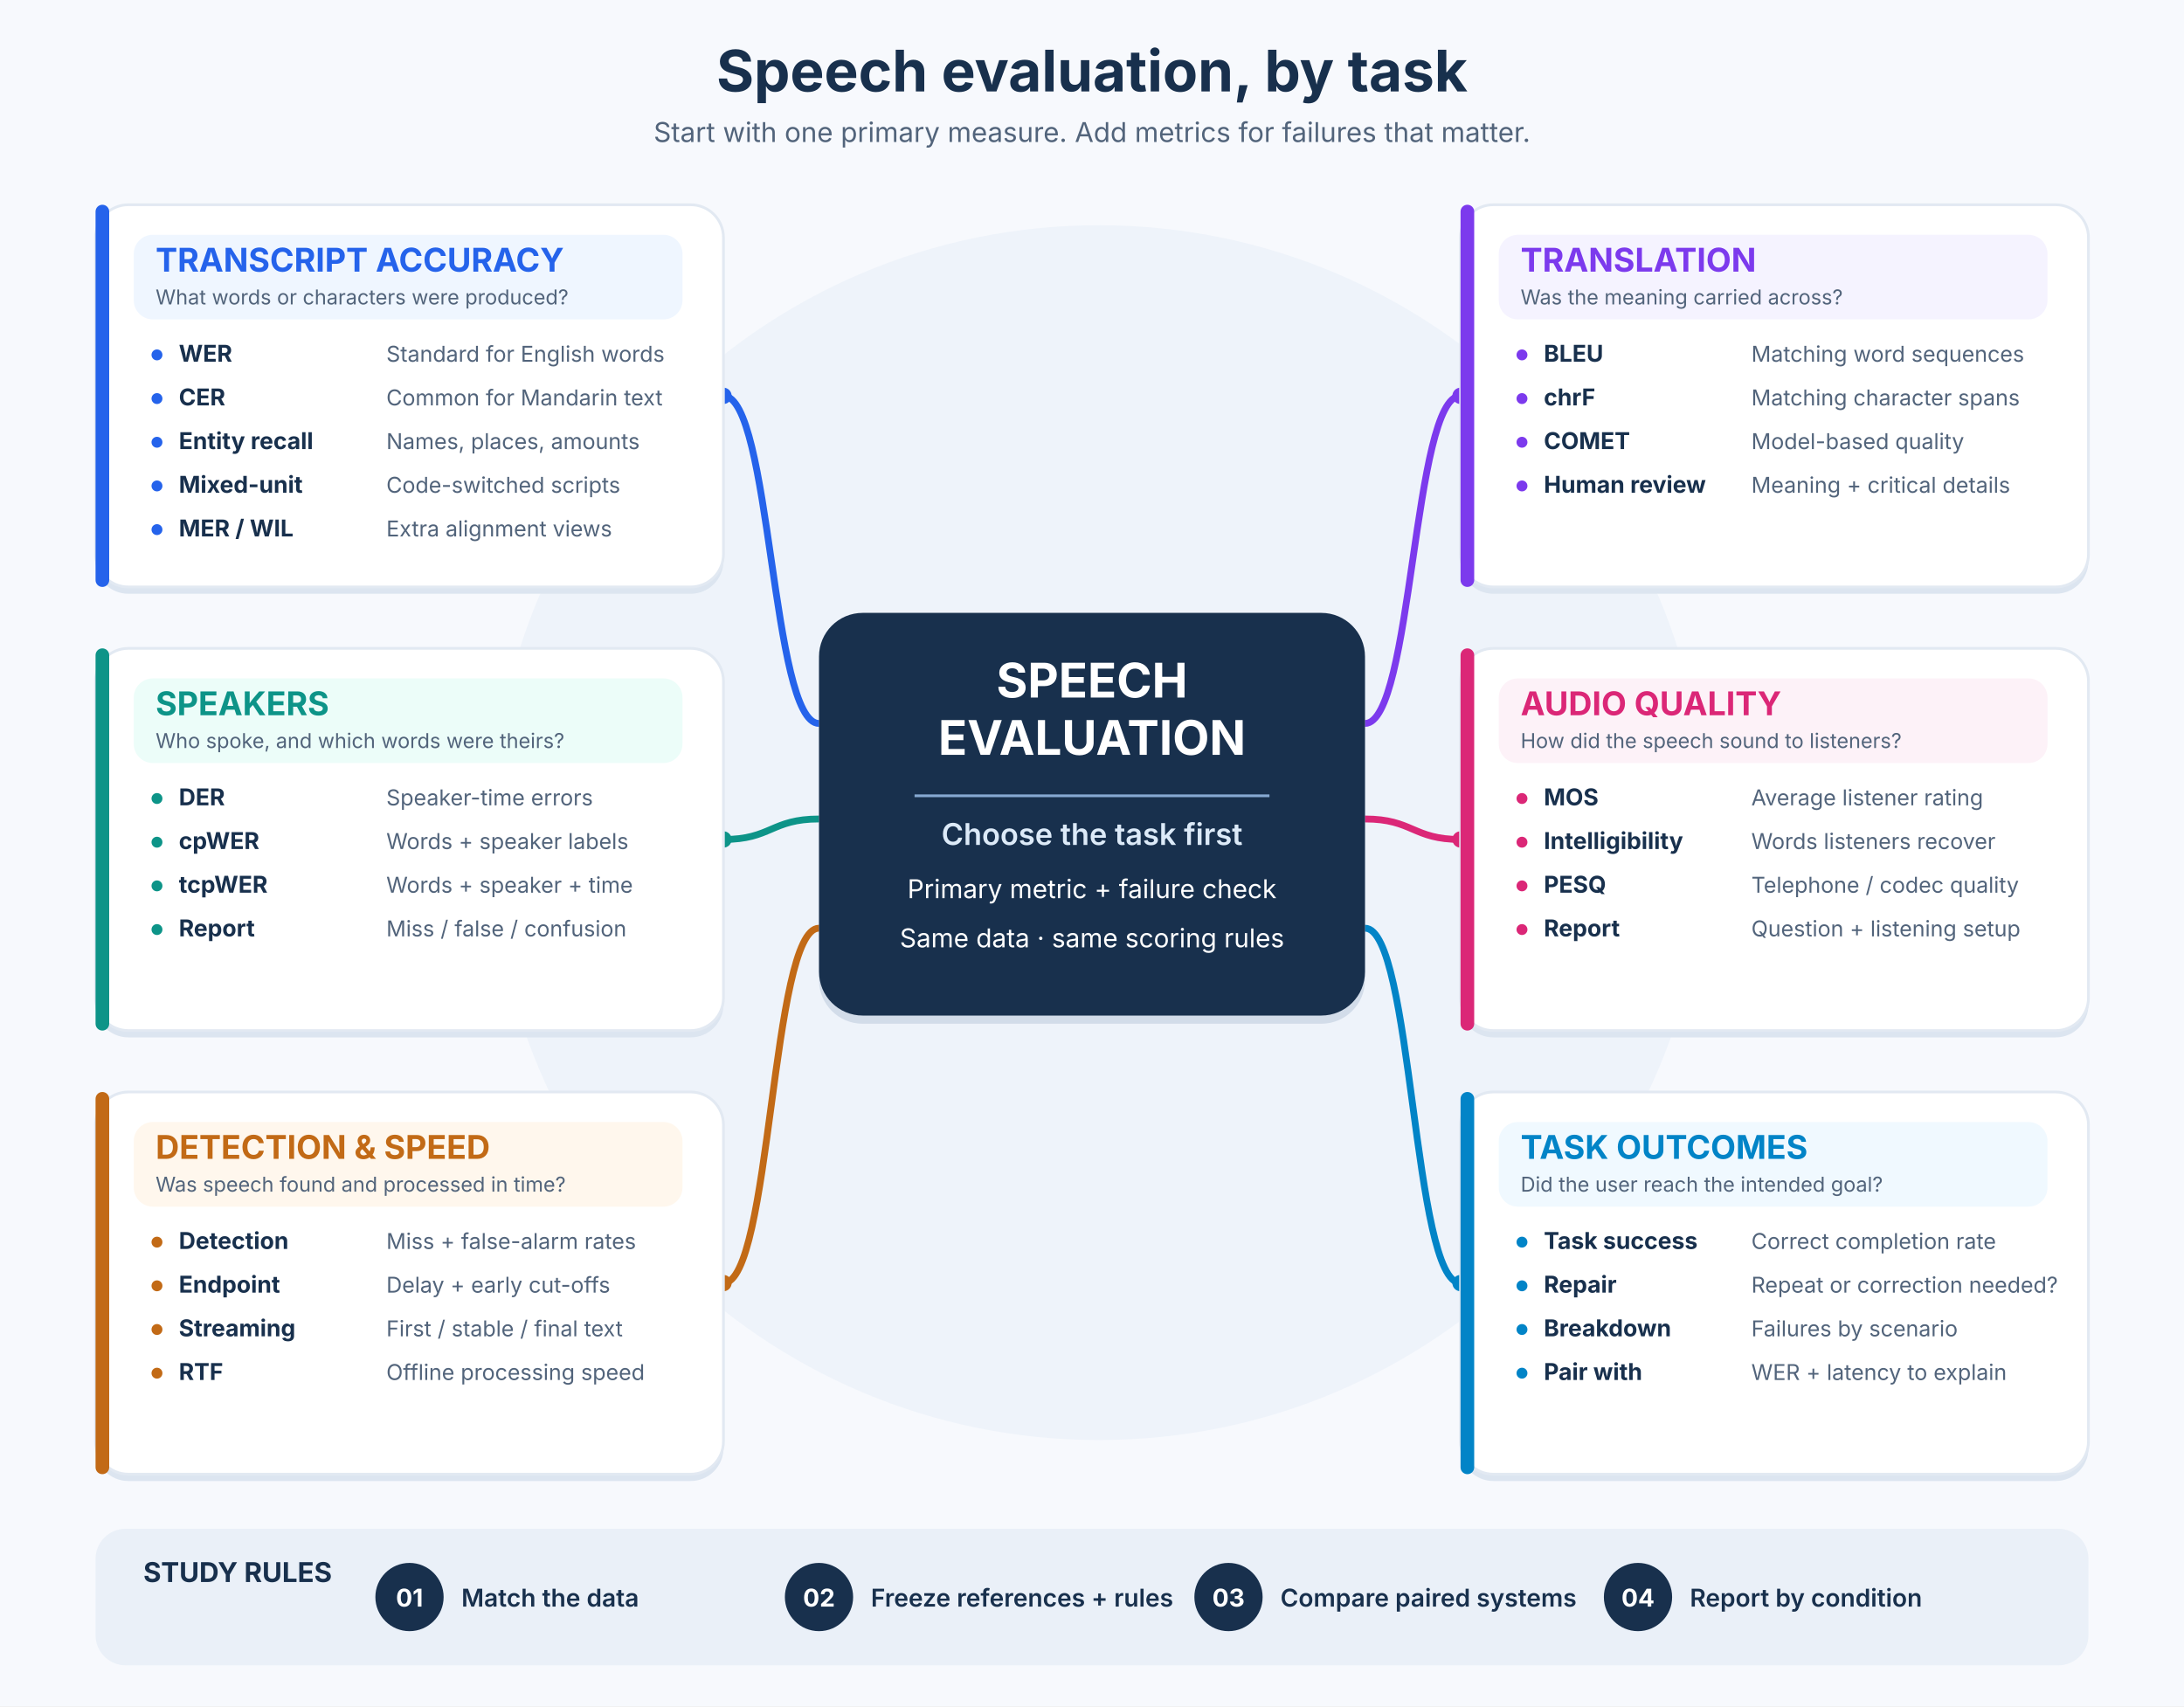
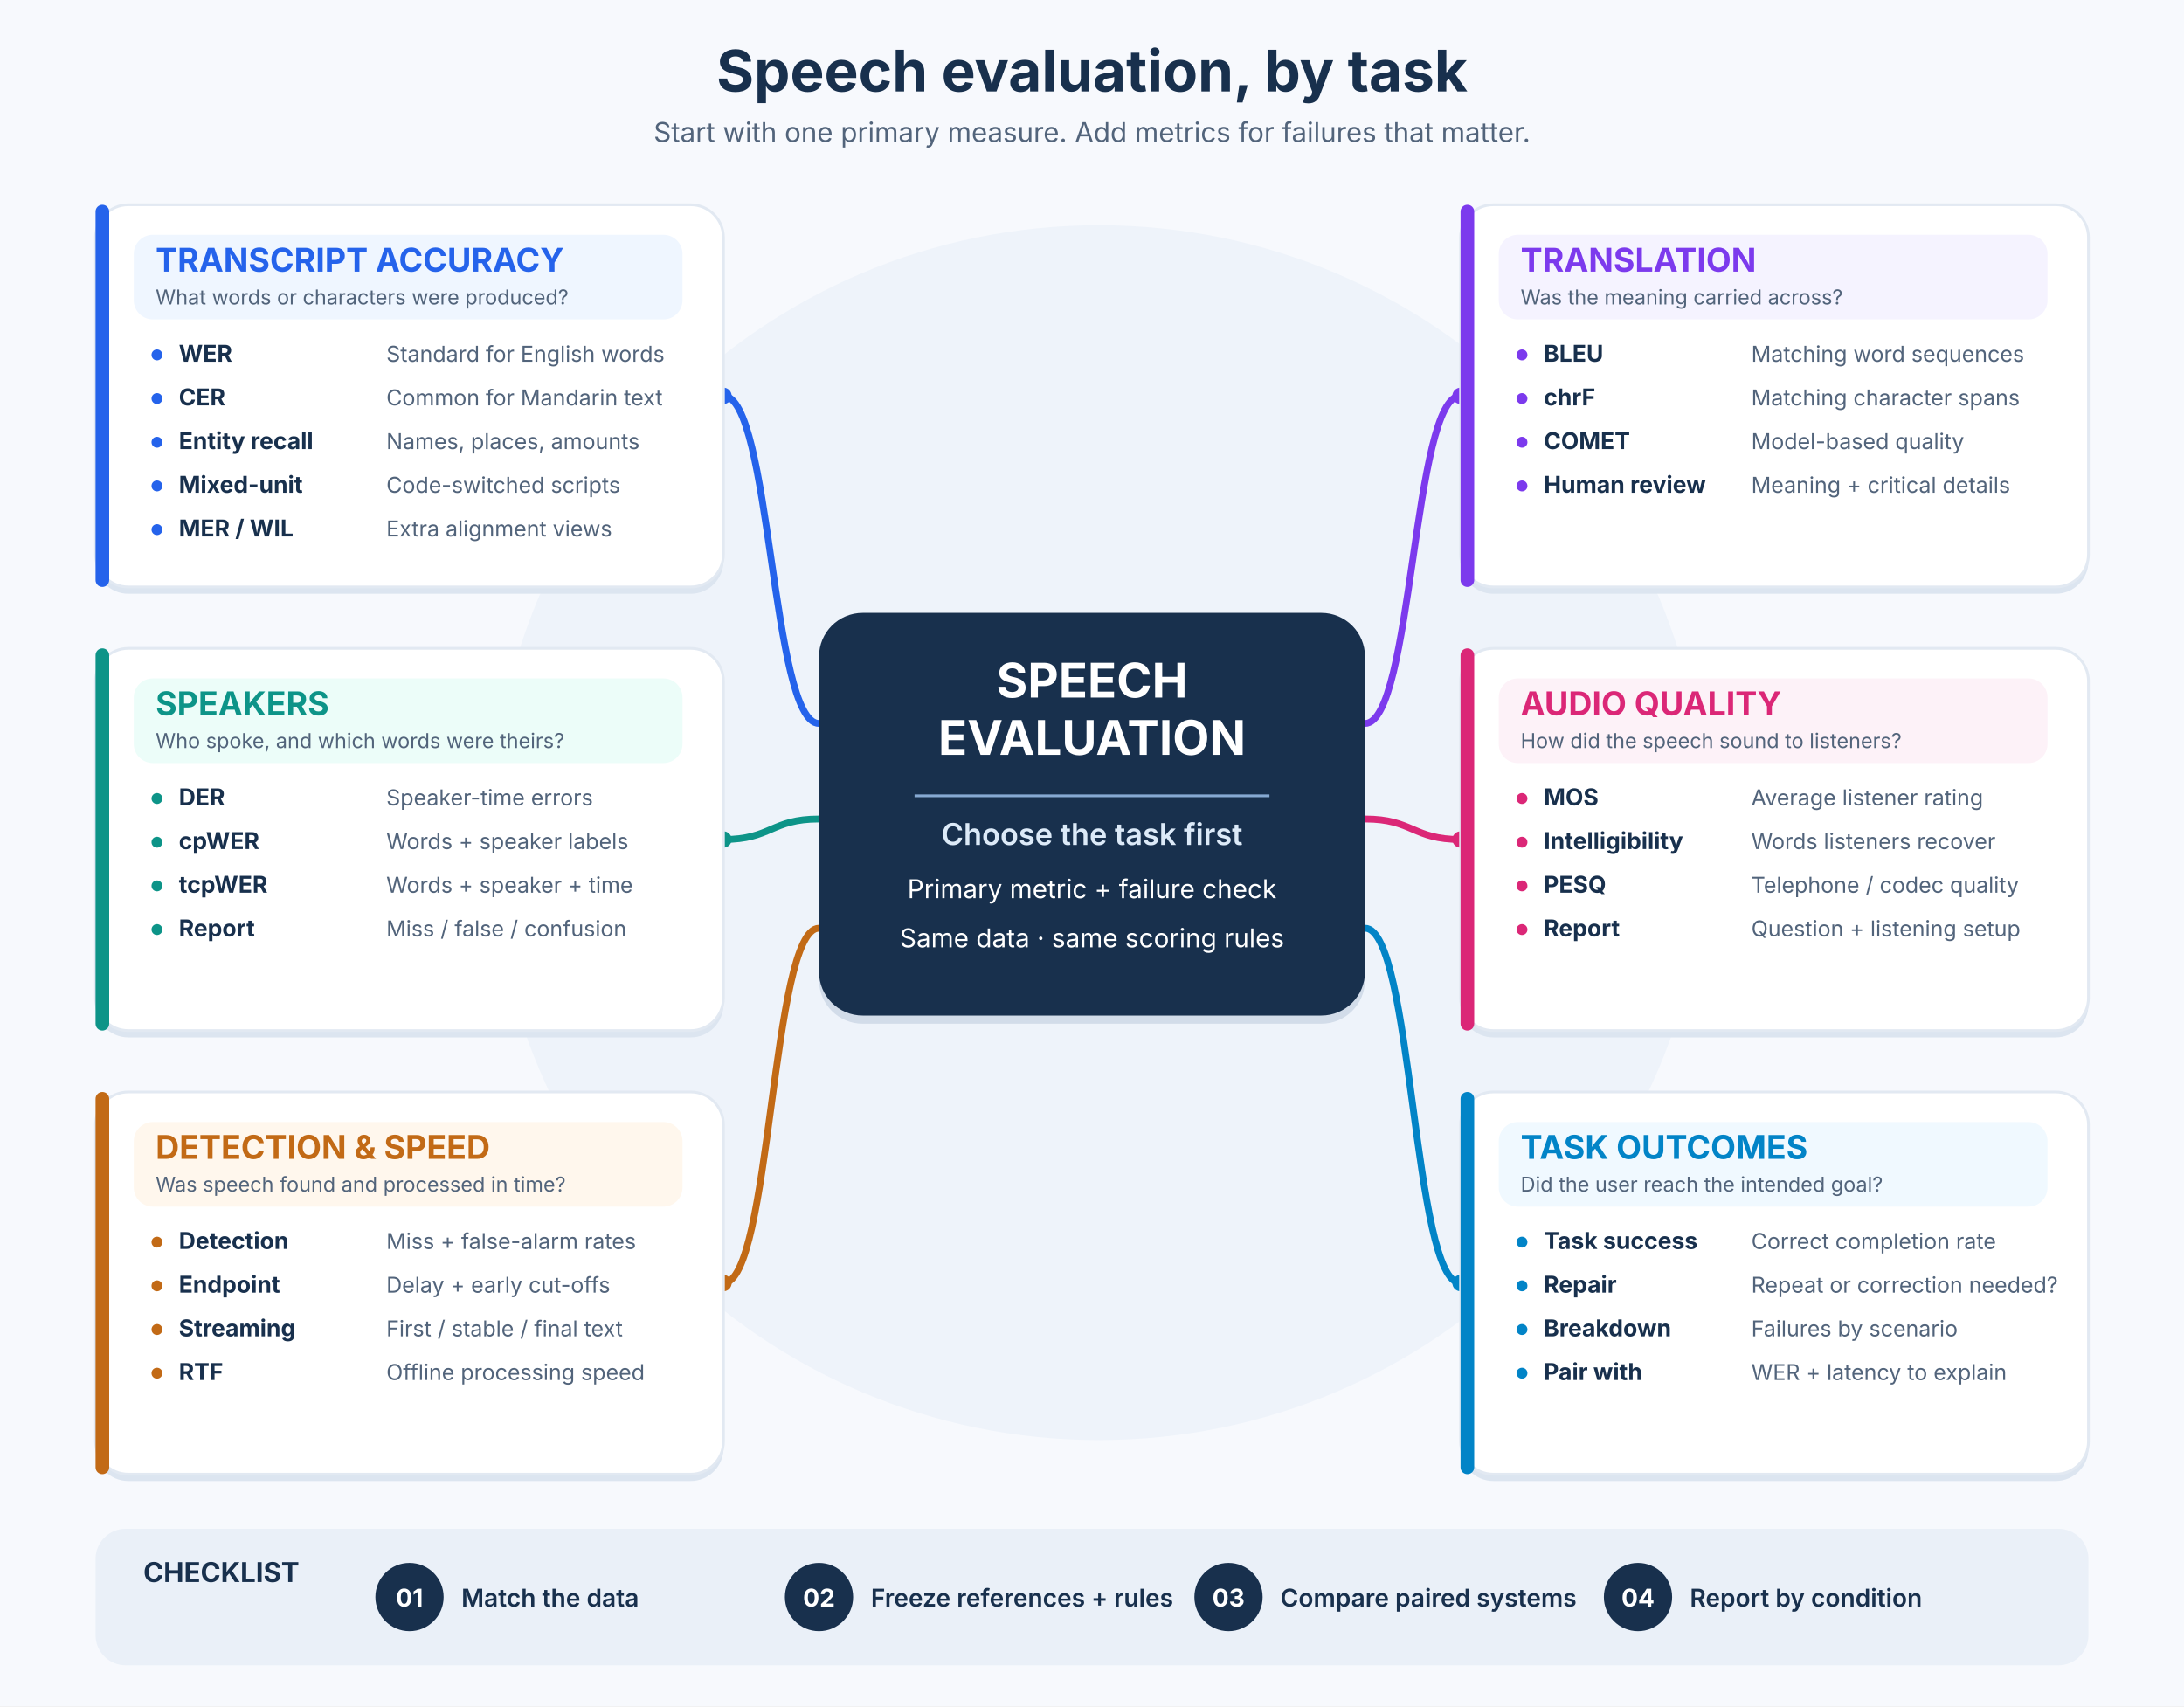
<svg xmlns="http://www.w3.org/2000/svg" width="1600" height="1250" viewBox="0 0 1600 1250" role="img" aria-labelledby="title desc">
  <rect x="0" y="0" width="1600" height="1250" rx="0" fill="#f7f9fd" stroke="none" stroke-width="1" />
  <circle cx="805" cy="610" r="445" fill="#eef3fa" />
  <text x="800" y="67" text-anchor="middle" font-family="Inter,Segoe UI,Arial,sans-serif" font-size="42" font-weight="750" fill="#18304d">Speech evaluation, by task</text>
  <text x="800" y="104" text-anchor="middle" font-family="Inter,Segoe UI,Arial,sans-serif" font-size="20" font-weight="400" fill="#52647b">Start with one primary measure. Add metrics for failures that matter.</text>
  <path d="M 600 530 C 565 530, 565 290, 530 290" fill="none" stroke="#2563eb" stroke-width="5" stroke-linecap="round" />
  <circle cx="530" cy="290" r="6" fill="#2563eb" />
  <path d="M 600 600 C 565 600, 565 615, 530 615" fill="none" stroke="#0d9488" stroke-width="5" stroke-linecap="round" />
  <circle cx="530" cy="615" r="6" fill="#0d9488" />
  <path d="M 600 680 C 565 680, 565 940, 530 940" fill="none" stroke="#c26a16" stroke-width="5" stroke-linecap="round" />
  <circle cx="530" cy="940" r="6" fill="#c26a16" />
  <path d="M 1000 530 C 1035 530, 1035 290, 1070 290" fill="none" stroke="#7c3aed" stroke-width="5" stroke-linecap="round" />
  <circle cx="1070" cy="290" r="6" fill="#7c3aed" />
  <path d="M 1000 600 C 1035 600, 1035 615, 1070 615" fill="none" stroke="#db2777" stroke-width="5" stroke-linecap="round" />
  <circle cx="1070" cy="615" r="6" fill="#db2777" />
  <path d="M 1000 680 C 1035 680, 1035 940, 1070 940" fill="none" stroke="#0284c7" stroke-width="5" stroke-linecap="round" />
  <circle cx="1070" cy="940" r="6" fill="#0284c7" />
  <rect x="70" y="155" width="460" height="280" rx="24" fill="#dce5f0" stroke="none" stroke-width="1" />
  <rect x="70" y="150" width="460" height="280" rx="24" fill="#ffffff" stroke="#e2e9f2" stroke-width="2" />
  <rect x="70" y="150" width="10" height="280" rx="5" fill="#2563eb" stroke="none" stroke-width="1" />
  <rect x="98" y="172" width="402" height="62" rx="14" fill="#eff6ff" stroke="none" stroke-width="1" />
  <text x="114" y="199" text-anchor="start" font-family="Inter,Segoe UI,Arial,sans-serif" font-size="24" font-weight="700" fill="#2563eb">TRANSCRIPT ACCURACY</text>
  <text x="114" y="223" text-anchor="start" font-family="Inter,Segoe UI,Arial,sans-serif" font-size="15" font-weight="400" fill="#52647b">What words or characters were produced?</text>
  <circle cx="115" cy="260" r="4" fill="#2563eb" />
  <text x="131" y="265" text-anchor="start" font-family="Inter,Segoe UI,Arial,sans-serif" font-size="17" font-weight="700" fill="#18304d">WER</text>
  <text x="283" y="265" text-anchor="start" font-family="Inter,Segoe UI,Arial,sans-serif" font-size="16" font-weight="400" fill="#52647b">Standard for English words</text>
  <circle cx="115" cy="292" r="4" fill="#2563eb" />
  <text x="131" y="297" text-anchor="start" font-family="Inter,Segoe UI,Arial,sans-serif" font-size="17" font-weight="700" fill="#18304d">CER</text>
  <text x="283" y="297" text-anchor="start" font-family="Inter,Segoe UI,Arial,sans-serif" font-size="16" font-weight="400" fill="#52647b">Common for Mandarin text</text>
  <circle cx="115" cy="324" r="4" fill="#2563eb" />
  <text x="131" y="329" text-anchor="start" font-family="Inter,Segoe UI,Arial,sans-serif" font-size="17" font-weight="700" fill="#18304d">Entity recall</text>
  <text x="283" y="329" text-anchor="start" font-family="Inter,Segoe UI,Arial,sans-serif" font-size="16" font-weight="400" fill="#52647b">Names, places, amounts</text>
  <circle cx="115" cy="356" r="4" fill="#2563eb" />
  <text x="131" y="361" text-anchor="start" font-family="Inter,Segoe UI,Arial,sans-serif" font-size="17" font-weight="700" fill="#18304d">Mixed-unit</text>
  <text x="283" y="361" text-anchor="start" font-family="Inter,Segoe UI,Arial,sans-serif" font-size="16" font-weight="400" fill="#52647b">Code-switched scripts</text>
  <circle cx="115" cy="388" r="4" fill="#2563eb" />
  <text x="131" y="393" text-anchor="start" font-family="Inter,Segoe UI,Arial,sans-serif" font-size="17" font-weight="700" fill="#18304d">MER / WIL</text>
  <text x="283" y="393" text-anchor="start" font-family="Inter,Segoe UI,Arial,sans-serif" font-size="16" font-weight="400" fill="#52647b">Extra alignment views</text>
  <rect x="70" y="480" width="460" height="280" rx="24" fill="#dce5f0" stroke="none" stroke-width="1" />
  <rect x="70" y="475" width="460" height="280" rx="24" fill="#ffffff" stroke="#e2e9f2" stroke-width="2" />
  <rect x="70" y="475" width="10" height="280" rx="5" fill="#0d9488" stroke="none" stroke-width="1" />
  <rect x="98" y="497" width="402" height="62" rx="14" fill="#ecfdf9" stroke="none" stroke-width="1" />
  <text x="114" y="524" text-anchor="start" font-family="Inter,Segoe UI,Arial,sans-serif" font-size="24" font-weight="700" fill="#0d9488">SPEAKERS</text>
  <text x="114" y="548" text-anchor="start" font-family="Inter,Segoe UI,Arial,sans-serif" font-size="15" font-weight="400" fill="#52647b">Who spoke, and which words were theirs?</text>
  <circle cx="115" cy="585" r="4" fill="#0d9488" />
  <text x="131" y="590" text-anchor="start" font-family="Inter,Segoe UI,Arial,sans-serif" font-size="17" font-weight="700" fill="#18304d">DER</text>
  <text x="283" y="590" text-anchor="start" font-family="Inter,Segoe UI,Arial,sans-serif" font-size="16" font-weight="400" fill="#52647b">Speaker-time errors</text>
  <circle cx="115" cy="617" r="4" fill="#0d9488" />
  <text x="131" y="622" text-anchor="start" font-family="Inter,Segoe UI,Arial,sans-serif" font-size="17" font-weight="700" fill="#18304d">cpWER</text>
  <text x="283" y="622" text-anchor="start" font-family="Inter,Segoe UI,Arial,sans-serif" font-size="16" font-weight="400" fill="#52647b">Words + speaker labels</text>
  <circle cx="115" cy="649" r="4" fill="#0d9488" />
  <text x="131" y="654" text-anchor="start" font-family="Inter,Segoe UI,Arial,sans-serif" font-size="17" font-weight="700" fill="#18304d">tcpWER</text>
  <text x="283" y="654" text-anchor="start" font-family="Inter,Segoe UI,Arial,sans-serif" font-size="16" font-weight="400" fill="#52647b">Words + speaker + time</text>
  <circle cx="115" cy="681" r="4" fill="#0d9488" />
  <text x="131" y="686" text-anchor="start" font-family="Inter,Segoe UI,Arial,sans-serif" font-size="17" font-weight="700" fill="#18304d">Report</text>
  <text x="283" y="686" text-anchor="start" font-family="Inter,Segoe UI,Arial,sans-serif" font-size="16" font-weight="400" fill="#52647b">Miss / false / confusion</text>
  <rect x="70" y="805" width="460" height="280" rx="24" fill="#dce5f0" stroke="none" stroke-width="1" />
  <rect x="70" y="800" width="460" height="280" rx="24" fill="#ffffff" stroke="#e2e9f2" stroke-width="2" />
  <rect x="70" y="800" width="10" height="280" rx="5" fill="#c26a16" stroke="none" stroke-width="1" />
  <rect x="98" y="822" width="402" height="62" rx="14" fill="#fff7ed" stroke="none" stroke-width="1" />
  <text x="114" y="849" text-anchor="start" font-family="Inter,Segoe UI,Arial,sans-serif" font-size="24" font-weight="700" fill="#c26a16">DETECTION &amp; SPEED</text>
  <text x="114" y="873" text-anchor="start" font-family="Inter,Segoe UI,Arial,sans-serif" font-size="15" font-weight="400" fill="#52647b">Was speech found and processed in time?</text>
  <circle cx="115" cy="910" r="4" fill="#c26a16" />
  <text x="131" y="915" text-anchor="start" font-family="Inter,Segoe UI,Arial,sans-serif" font-size="17" font-weight="700" fill="#18304d">Detection</text>
  <text x="283" y="915" text-anchor="start" font-family="Inter,Segoe UI,Arial,sans-serif" font-size="16" font-weight="400" fill="#52647b">Miss + false-alarm rates</text>
  <circle cx="115" cy="942" r="4" fill="#c26a16" />
  <text x="131" y="947" text-anchor="start" font-family="Inter,Segoe UI,Arial,sans-serif" font-size="17" font-weight="700" fill="#18304d">Endpoint</text>
  <text x="283" y="947" text-anchor="start" font-family="Inter,Segoe UI,Arial,sans-serif" font-size="16" font-weight="400" fill="#52647b">Delay + early cut-offs</text>
  <circle cx="115" cy="974" r="4" fill="#c26a16" />
  <text x="131" y="979" text-anchor="start" font-family="Inter,Segoe UI,Arial,sans-serif" font-size="17" font-weight="700" fill="#18304d">Streaming</text>
  <text x="283" y="979" text-anchor="start" font-family="Inter,Segoe UI,Arial,sans-serif" font-size="16" font-weight="400" fill="#52647b">First / stable / final text</text>
  <circle cx="115" cy="1006" r="4" fill="#c26a16" />
  <text x="131" y="1011" text-anchor="start" font-family="Inter,Segoe UI,Arial,sans-serif" font-size="17" font-weight="700" fill="#18304d">RTF</text>
  <text x="283" y="1011" text-anchor="start" font-family="Inter,Segoe UI,Arial,sans-serif" font-size="16" font-weight="400" fill="#52647b">Offline processing speed</text>
  <rect x="1070" y="155" width="460" height="280" rx="24" fill="#dce5f0" stroke="none" stroke-width="1" />
  <rect x="1070" y="150" width="460" height="280" rx="24" fill="#ffffff" stroke="#e2e9f2" stroke-width="2" />
  <rect x="1070" y="150" width="10" height="280" rx="5" fill="#7c3aed" stroke="none" stroke-width="1" />
  <rect x="1098" y="172" width="402" height="62" rx="14" fill="#f5f3ff" stroke="none" stroke-width="1" />
  <text x="1114" y="199" text-anchor="start" font-family="Inter,Segoe UI,Arial,sans-serif" font-size="24" font-weight="700" fill="#7c3aed">TRANSLATION</text>
  <text x="1114" y="223" text-anchor="start" font-family="Inter,Segoe UI,Arial,sans-serif" font-size="15" font-weight="400" fill="#52647b">Was the meaning carried across?</text>
  <circle cx="1115" cy="260" r="4" fill="#7c3aed" />
  <text x="1131" y="265" text-anchor="start" font-family="Inter,Segoe UI,Arial,sans-serif" font-size="17" font-weight="700" fill="#18304d">BLEU</text>
  <text x="1283" y="265" text-anchor="start" font-family="Inter,Segoe UI,Arial,sans-serif" font-size="16" font-weight="400" fill="#52647b">Matching word sequences</text>
  <circle cx="1115" cy="292" r="4" fill="#7c3aed" />
  <text x="1131" y="297" text-anchor="start" font-family="Inter,Segoe UI,Arial,sans-serif" font-size="17" font-weight="700" fill="#18304d">chrF</text>
  <text x="1283" y="297" text-anchor="start" font-family="Inter,Segoe UI,Arial,sans-serif" font-size="16" font-weight="400" fill="#52647b">Matching character spans</text>
  <circle cx="1115" cy="324" r="4" fill="#7c3aed" />
  <text x="1131" y="329" text-anchor="start" font-family="Inter,Segoe UI,Arial,sans-serif" font-size="17" font-weight="700" fill="#18304d">COMET</text>
  <text x="1283" y="329" text-anchor="start" font-family="Inter,Segoe UI,Arial,sans-serif" font-size="16" font-weight="400" fill="#52647b">Model-based quality</text>
  <circle cx="1115" cy="356" r="4" fill="#7c3aed" />
  <text x="1131" y="361" text-anchor="start" font-family="Inter,Segoe UI,Arial,sans-serif" font-size="17" font-weight="700" fill="#18304d">Human review</text>
  <text x="1283" y="361" text-anchor="start" font-family="Inter,Segoe UI,Arial,sans-serif" font-size="16" font-weight="400" fill="#52647b">Meaning + critical details</text>
  <rect x="1070" y="480" width="460" height="280" rx="24" fill="#dce5f0" stroke="none" stroke-width="1" />
  <rect x="1070" y="475" width="460" height="280" rx="24" fill="#ffffff" stroke="#e2e9f2" stroke-width="2" />
  <rect x="1070" y="475" width="10" height="280" rx="5" fill="#db2777" stroke="none" stroke-width="1" />
  <rect x="1098" y="497" width="402" height="62" rx="14" fill="#fdf2f8" stroke="none" stroke-width="1" />
  <text x="1114" y="524" text-anchor="start" font-family="Inter,Segoe UI,Arial,sans-serif" font-size="24" font-weight="700" fill="#db2777">AUDIO QUALITY</text>
  <text x="1114" y="548" text-anchor="start" font-family="Inter,Segoe UI,Arial,sans-serif" font-size="15" font-weight="400" fill="#52647b">How did the speech sound to listeners?</text>
  <circle cx="1115" cy="585" r="4" fill="#db2777" />
  <text x="1131" y="590" text-anchor="start" font-family="Inter,Segoe UI,Arial,sans-serif" font-size="17" font-weight="700" fill="#18304d">MOS</text>
  <text x="1283" y="590" text-anchor="start" font-family="Inter,Segoe UI,Arial,sans-serif" font-size="16" font-weight="400" fill="#52647b">Average listener rating</text>
  <circle cx="1115" cy="617" r="4" fill="#db2777" />
  <text x="1131" y="622" text-anchor="start" font-family="Inter,Segoe UI,Arial,sans-serif" font-size="17" font-weight="700" fill="#18304d">Intelligibility</text>
  <text x="1283" y="622" text-anchor="start" font-family="Inter,Segoe UI,Arial,sans-serif" font-size="16" font-weight="400" fill="#52647b">Words listeners recover</text>
  <circle cx="1115" cy="649" r="4" fill="#db2777" />
  <text x="1131" y="654" text-anchor="start" font-family="Inter,Segoe UI,Arial,sans-serif" font-size="17" font-weight="700" fill="#18304d">PESQ</text>
  <text x="1283" y="654" text-anchor="start" font-family="Inter,Segoe UI,Arial,sans-serif" font-size="16" font-weight="400" fill="#52647b">Telephone / codec quality</text>
  <circle cx="1115" cy="681" r="4" fill="#db2777" />
  <text x="1131" y="686" text-anchor="start" font-family="Inter,Segoe UI,Arial,sans-serif" font-size="17" font-weight="700" fill="#18304d">Report</text>
  <text x="1283" y="686" text-anchor="start" font-family="Inter,Segoe UI,Arial,sans-serif" font-size="16" font-weight="400" fill="#52647b">Question + listening setup</text>
  <rect x="1070" y="805" width="460" height="280" rx="24" fill="#dce5f0" stroke="none" stroke-width="1" />
  <rect x="1070" y="800" width="460" height="280" rx="24" fill="#ffffff" stroke="#e2e9f2" stroke-width="2" />
  <rect x="1070" y="800" width="10" height="280" rx="5" fill="#0284c7" stroke="none" stroke-width="1" />
  <rect x="1098" y="822" width="402" height="62" rx="14" fill="#f0f9ff" stroke="none" stroke-width="1" />
  <text x="1114" y="849" text-anchor="start" font-family="Inter,Segoe UI,Arial,sans-serif" font-size="24" font-weight="700" fill="#0284c7">TASK OUTCOMES</text>
  <text x="1114" y="873" text-anchor="start" font-family="Inter,Segoe UI,Arial,sans-serif" font-size="15" font-weight="400" fill="#52647b">Did the user reach the intended goal?</text>
  <circle cx="1115" cy="910" r="4" fill="#0284c7" />
  <text x="1131" y="915" text-anchor="start" font-family="Inter,Segoe UI,Arial,sans-serif" font-size="17" font-weight="700" fill="#18304d">Task success</text>
  <text x="1283" y="915" text-anchor="start" font-family="Inter,Segoe UI,Arial,sans-serif" font-size="16" font-weight="400" fill="#52647b">Correct completion rate</text>
  <circle cx="1115" cy="942" r="4" fill="#0284c7" />
  <text x="1131" y="947" text-anchor="start" font-family="Inter,Segoe UI,Arial,sans-serif" font-size="17" font-weight="700" fill="#18304d">Repair</text>
  <text x="1283" y="947" text-anchor="start" font-family="Inter,Segoe UI,Arial,sans-serif" font-size="16" font-weight="400" fill="#52647b">Repeat or correction needed?</text>
  <circle cx="1115" cy="974" r="4" fill="#0284c7" />
  <text x="1131" y="979" text-anchor="start" font-family="Inter,Segoe UI,Arial,sans-serif" font-size="17" font-weight="700" fill="#18304d">Breakdown</text>
  <text x="1283" y="979" text-anchor="start" font-family="Inter,Segoe UI,Arial,sans-serif" font-size="16" font-weight="400" fill="#52647b">Failures by scenario</text>
  <circle cx="1115" cy="1006" r="4" fill="#0284c7" />
  <text x="1131" y="1011" text-anchor="start" font-family="Inter,Segoe UI,Arial,sans-serif" font-size="17" font-weight="700" fill="#18304d">Pair with</text>
  <text x="1283" y="1011" text-anchor="start" font-family="Inter,Segoe UI,Arial,sans-serif" font-size="16" font-weight="400" fill="#52647b">WER + latency to explain</text>
  <rect x="600" y="455" width="400" height="295" rx="32" fill="#d2dce9" stroke="none" stroke-width="1" />
  <rect x="600" y="449" width="400" height="295" rx="32" fill="#18304d" stroke="none" stroke-width="1" />
  <text x="800" y="511" text-anchor="middle" font-family="Inter,Segoe UI,Arial,sans-serif" font-size="35" font-weight="750" fill="#ffffff">SPEECH</text>
  <text x="800" y="553" text-anchor="middle" font-family="Inter,Segoe UI,Arial,sans-serif" font-size="35" font-weight="750" fill="#ffffff">EVALUATION</text>
  <path d="M 670 583 H 930" stroke="#86a9d2" stroke-width="2" />
  <text x="800" y="619" text-anchor="middle" font-family="Inter,Segoe UI,Arial,sans-serif" font-size="22" font-weight="600" fill="#dceaf8">Choose the task first</text>
  <text x="800" y="658" text-anchor="middle" font-family="Inter,Segoe UI,Arial,sans-serif" font-size="19" font-weight="400" fill="#ffffff">Primary metric + failure check</text>
  <text x="800" y="694" text-anchor="middle" font-family="Inter,Segoe UI,Arial,sans-serif" font-size="19" font-weight="400" fill="#ffffff">Same data · same scoring rules</text>
  <rect x="70" y="1120" width="1460" height="100" rx="22" fill="#eaf0f8" stroke="none" stroke-width="1" />
-   <text x="105" y="1159" text-anchor="start" font-family="Inter,Segoe UI,Arial,sans-serif" font-size="20" font-weight="750" fill="#18304d">STUDY RULES</text>
+   <text x="105" y="1159" text-anchor="start" font-family="Inter,Segoe UI,Arial,sans-serif" font-size="20" font-weight="750" fill="#18304d">CHECKLIST</text>
  <circle cx="300" cy="1170" r="25" fill="#18304d" />
  <text x="300" y="1177" text-anchor="middle" font-family="Inter,Segoe UI,Arial,sans-serif" font-size="18" font-weight="700" fill="#ffffff">01</text>
  <text x="338" y="1177" text-anchor="start" font-family="Inter,Segoe UI,Arial,sans-serif" font-size="18" font-weight="600" fill="#18304d">Match the data</text>
  <circle cx="600" cy="1170" r="25" fill="#18304d" />
  <text x="600" y="1177" text-anchor="middle" font-family="Inter,Segoe UI,Arial,sans-serif" font-size="18" font-weight="700" fill="#ffffff">02</text>
  <text x="638" y="1177" text-anchor="start" font-family="Inter,Segoe UI,Arial,sans-serif" font-size="18" font-weight="600" fill="#18304d">Freeze references + rules</text>
  <circle cx="900" cy="1170" r="25" fill="#18304d" />
  <text x="900" y="1177" text-anchor="middle" font-family="Inter,Segoe UI,Arial,sans-serif" font-size="18" font-weight="700" fill="#ffffff">03</text>
  <text x="938" y="1177" text-anchor="start" font-family="Inter,Segoe UI,Arial,sans-serif" font-size="18" font-weight="600" fill="#18304d">Compare paired systems</text>
  <circle cx="1200" cy="1170" r="25" fill="#18304d" />
  <text x="1200" y="1177" text-anchor="middle" font-family="Inter,Segoe UI,Arial,sans-serif" font-size="18" font-weight="700" fill="#ffffff">04</text>
  <text x="1238" y="1177" text-anchor="start" font-family="Inter,Segoe UI,Arial,sans-serif" font-size="18" font-weight="600" fill="#18304d">Report by condition</text>
</svg>
